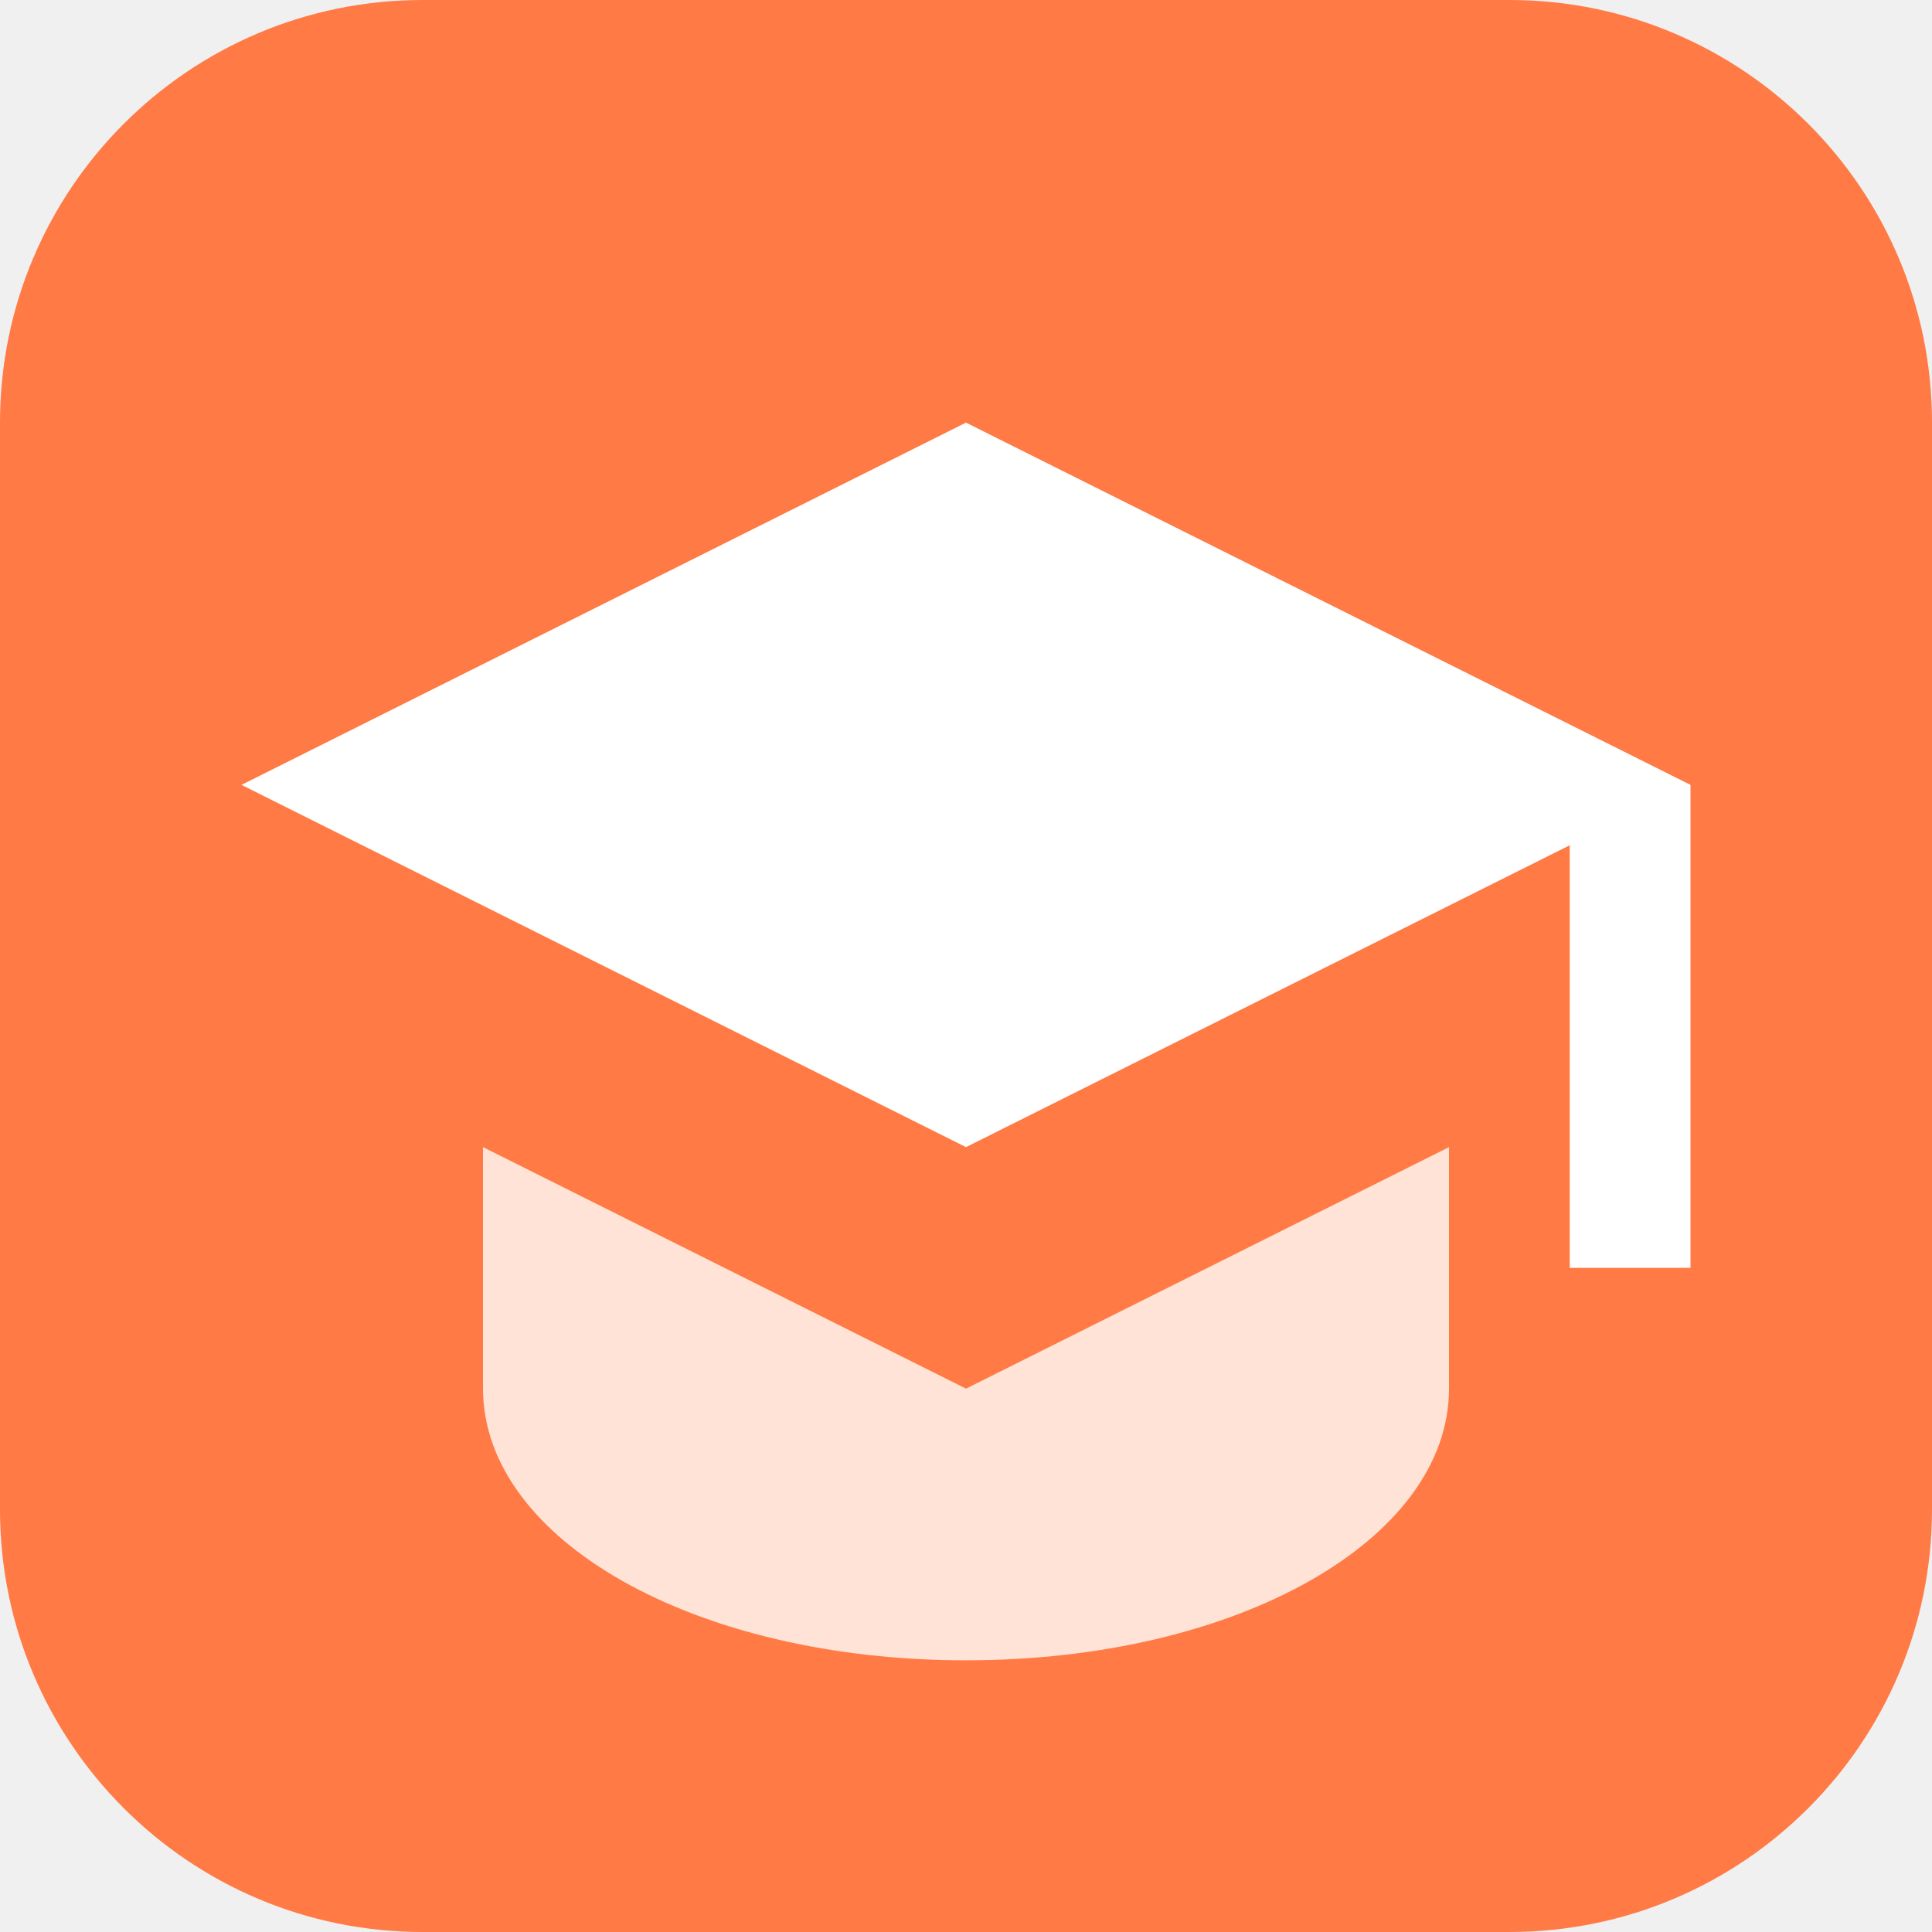
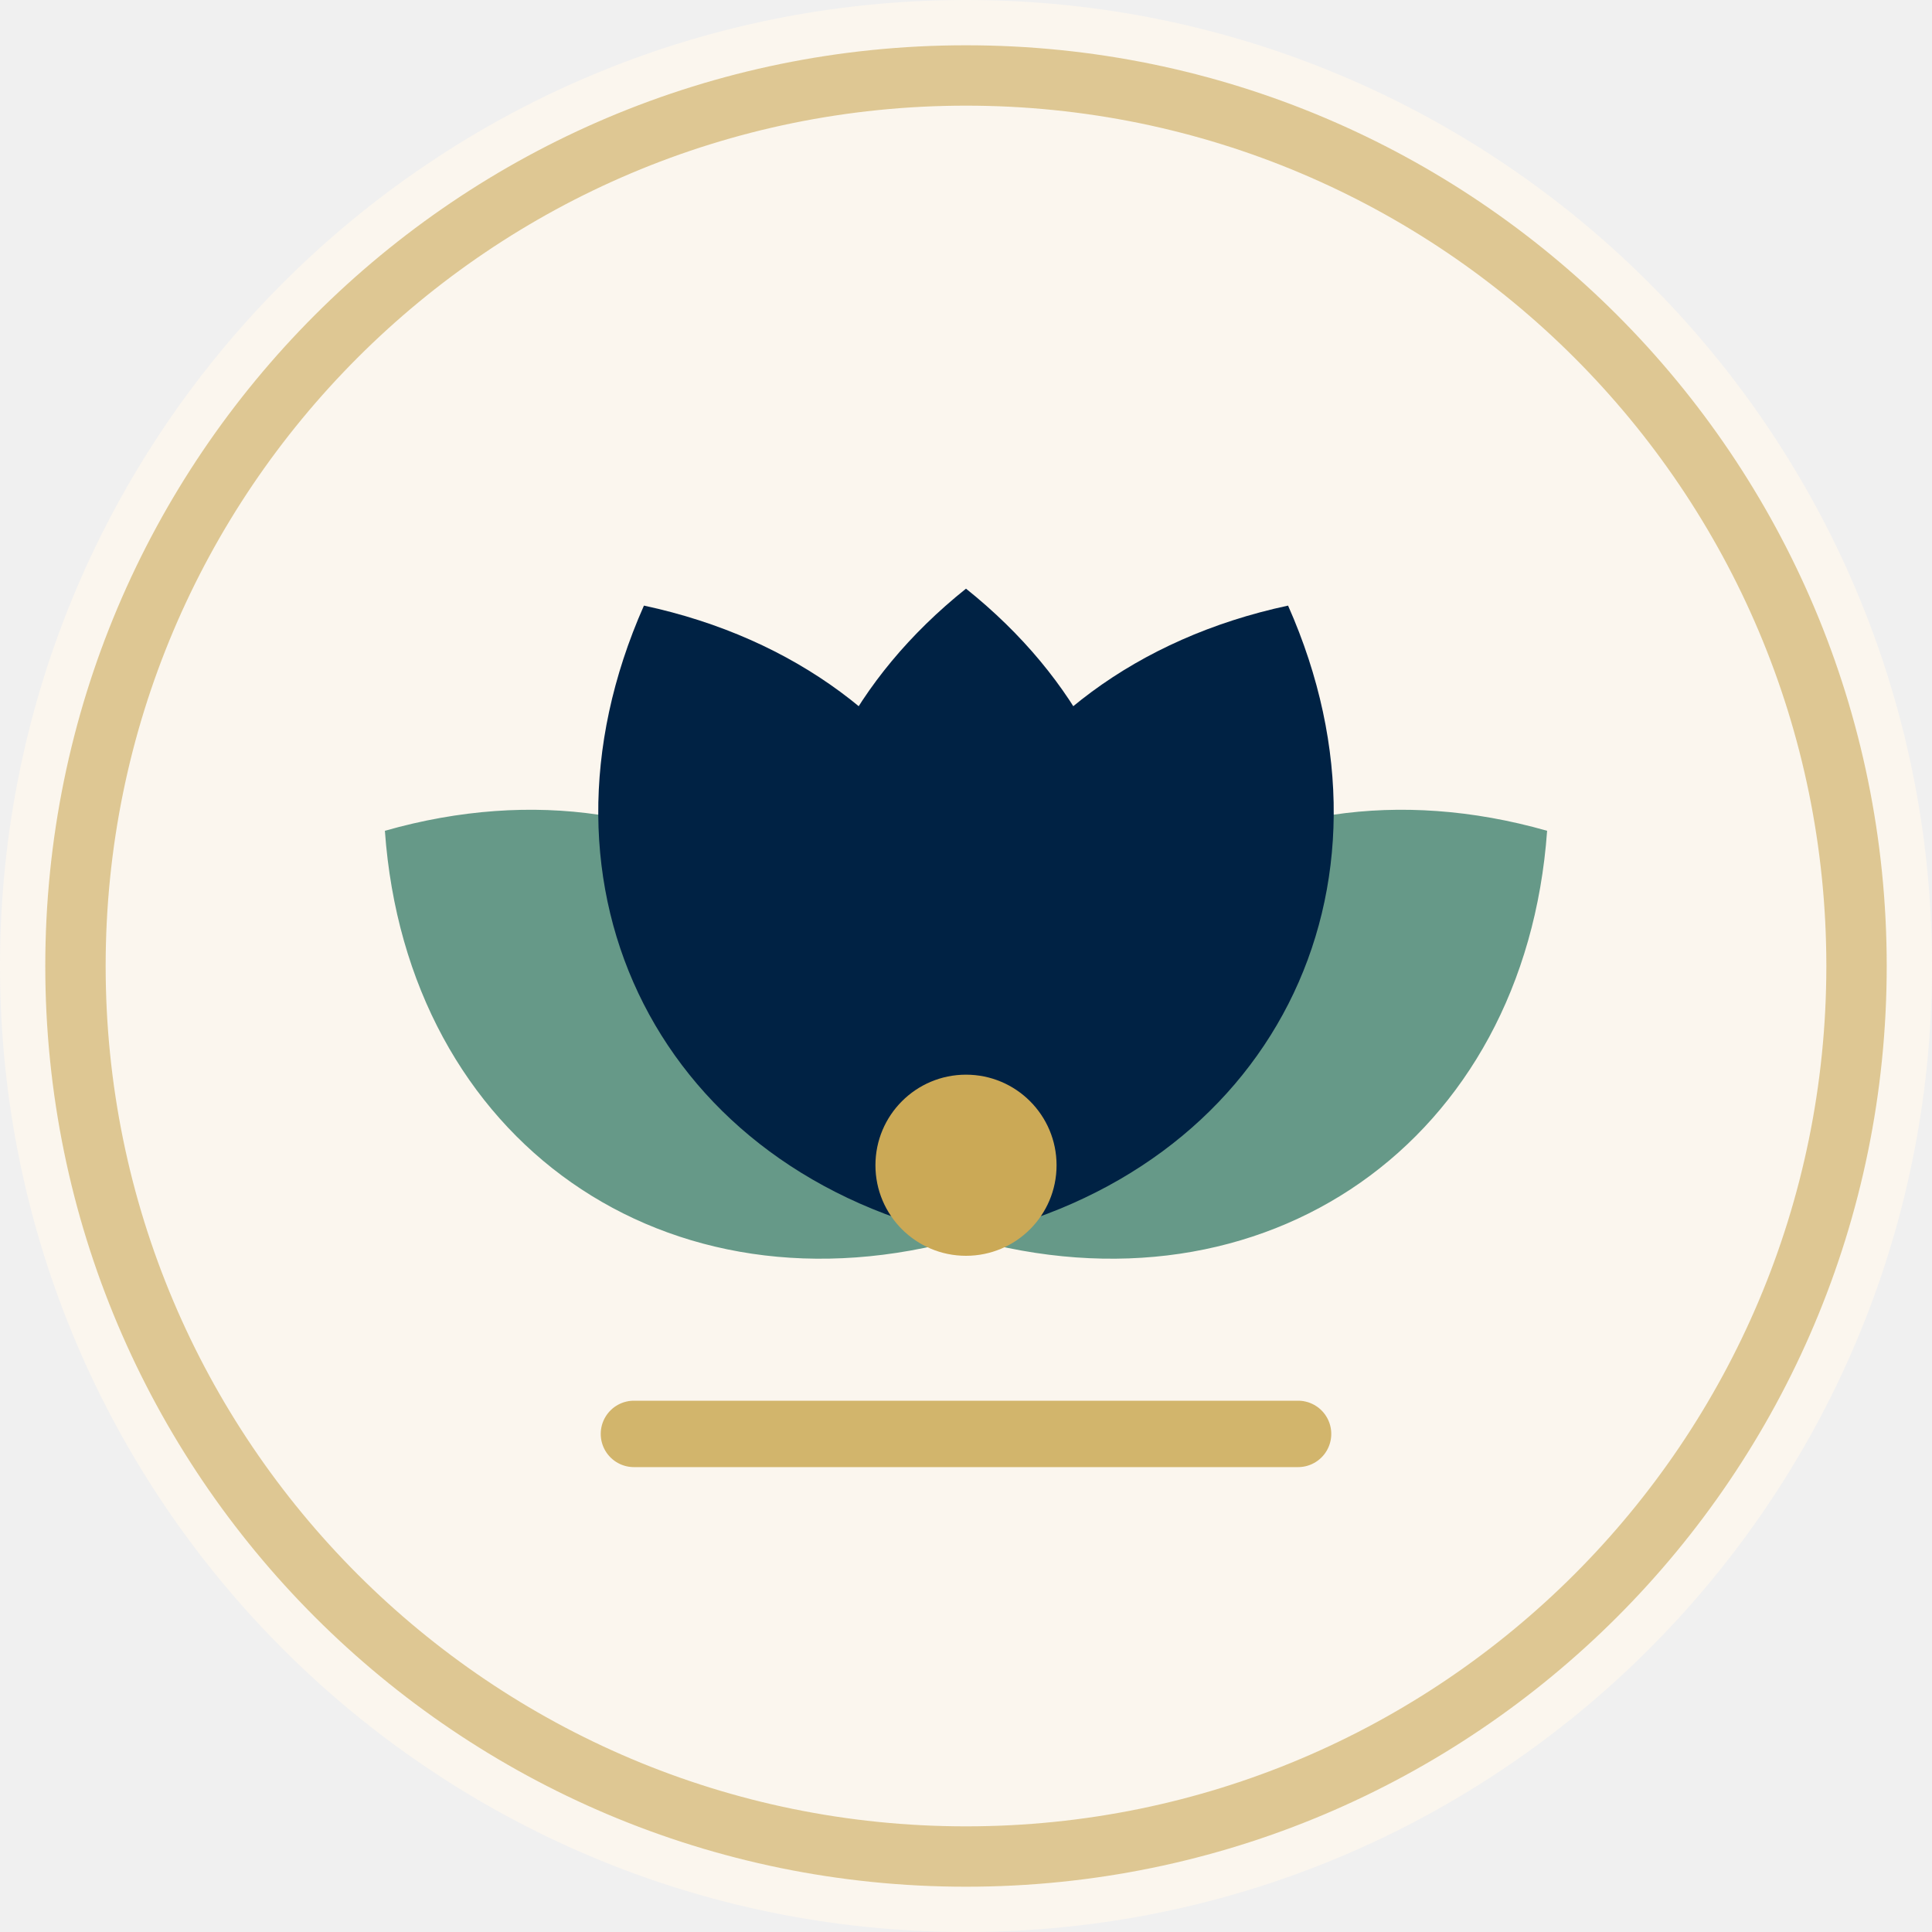
- <svg xmlns="http://www.w3.org/2000/svg" viewBox="0 0 64 64">
-   <rect width="64" height="64" rx="14" fill="#FF7A45" />
-   <path d="M32 14 8 26l24 12 20-10v14h4V26L32 14z" fill="#fff" />
-   <path d="M16 38v8c0 5 7 9 16 9s16-4 16-9v-8l-16 8-16-8z" fill="#FFE3D6" />
+ <svg xmlns="http://www.w3.org/2000/svg" viewBox="0 0 64 64" role="img" aria-label="Sarasvi">
+   <circle cx="32" cy="32" r="32" fill="#FBF6EE" />
+   <circle cx="32" cy="32" r="29.5" fill="none" stroke="#CBA956" stroke-width="2" opacity=".6" />
+   <g fill="#669988">
+     <path d="M32 41 C40 34.5 40 24 32 17.5 C24 24 24 34.5 32 41 Z" transform="rotate(-55 32 41)" />
+     <path d="M32 41 C40 34.5 40 24 32 17.5 C24 24 24 34.5 32 41 Z" transform="rotate(55 32 41)" />
+   </g>
+   <g fill="#002244">
+     <path d="M32 41 C40 34.5 40 24 32 17.5 C24 24 24 34.5 32 41 Z" transform="rotate(-27 32 41)" />
+     <path d="M32 41 C40 34.5 40 24 32 17.5 C24 24 24 34.5 32 41 Z" transform="rotate(27 32 41)" />
+     <path d="M32 41 C39.5 35 39.5 25.5 32 19.5 C24.5 25.5 24.5 35 32 41 Z" />
+   </g>
+   <circle cx="32" cy="38.6" r="3" fill="#CBA956" />
+   <path d="M21 47.5 h22" stroke="#CBA956" stroke-width="2.2" stroke-linecap="round" opacity=".85" />
</svg>
